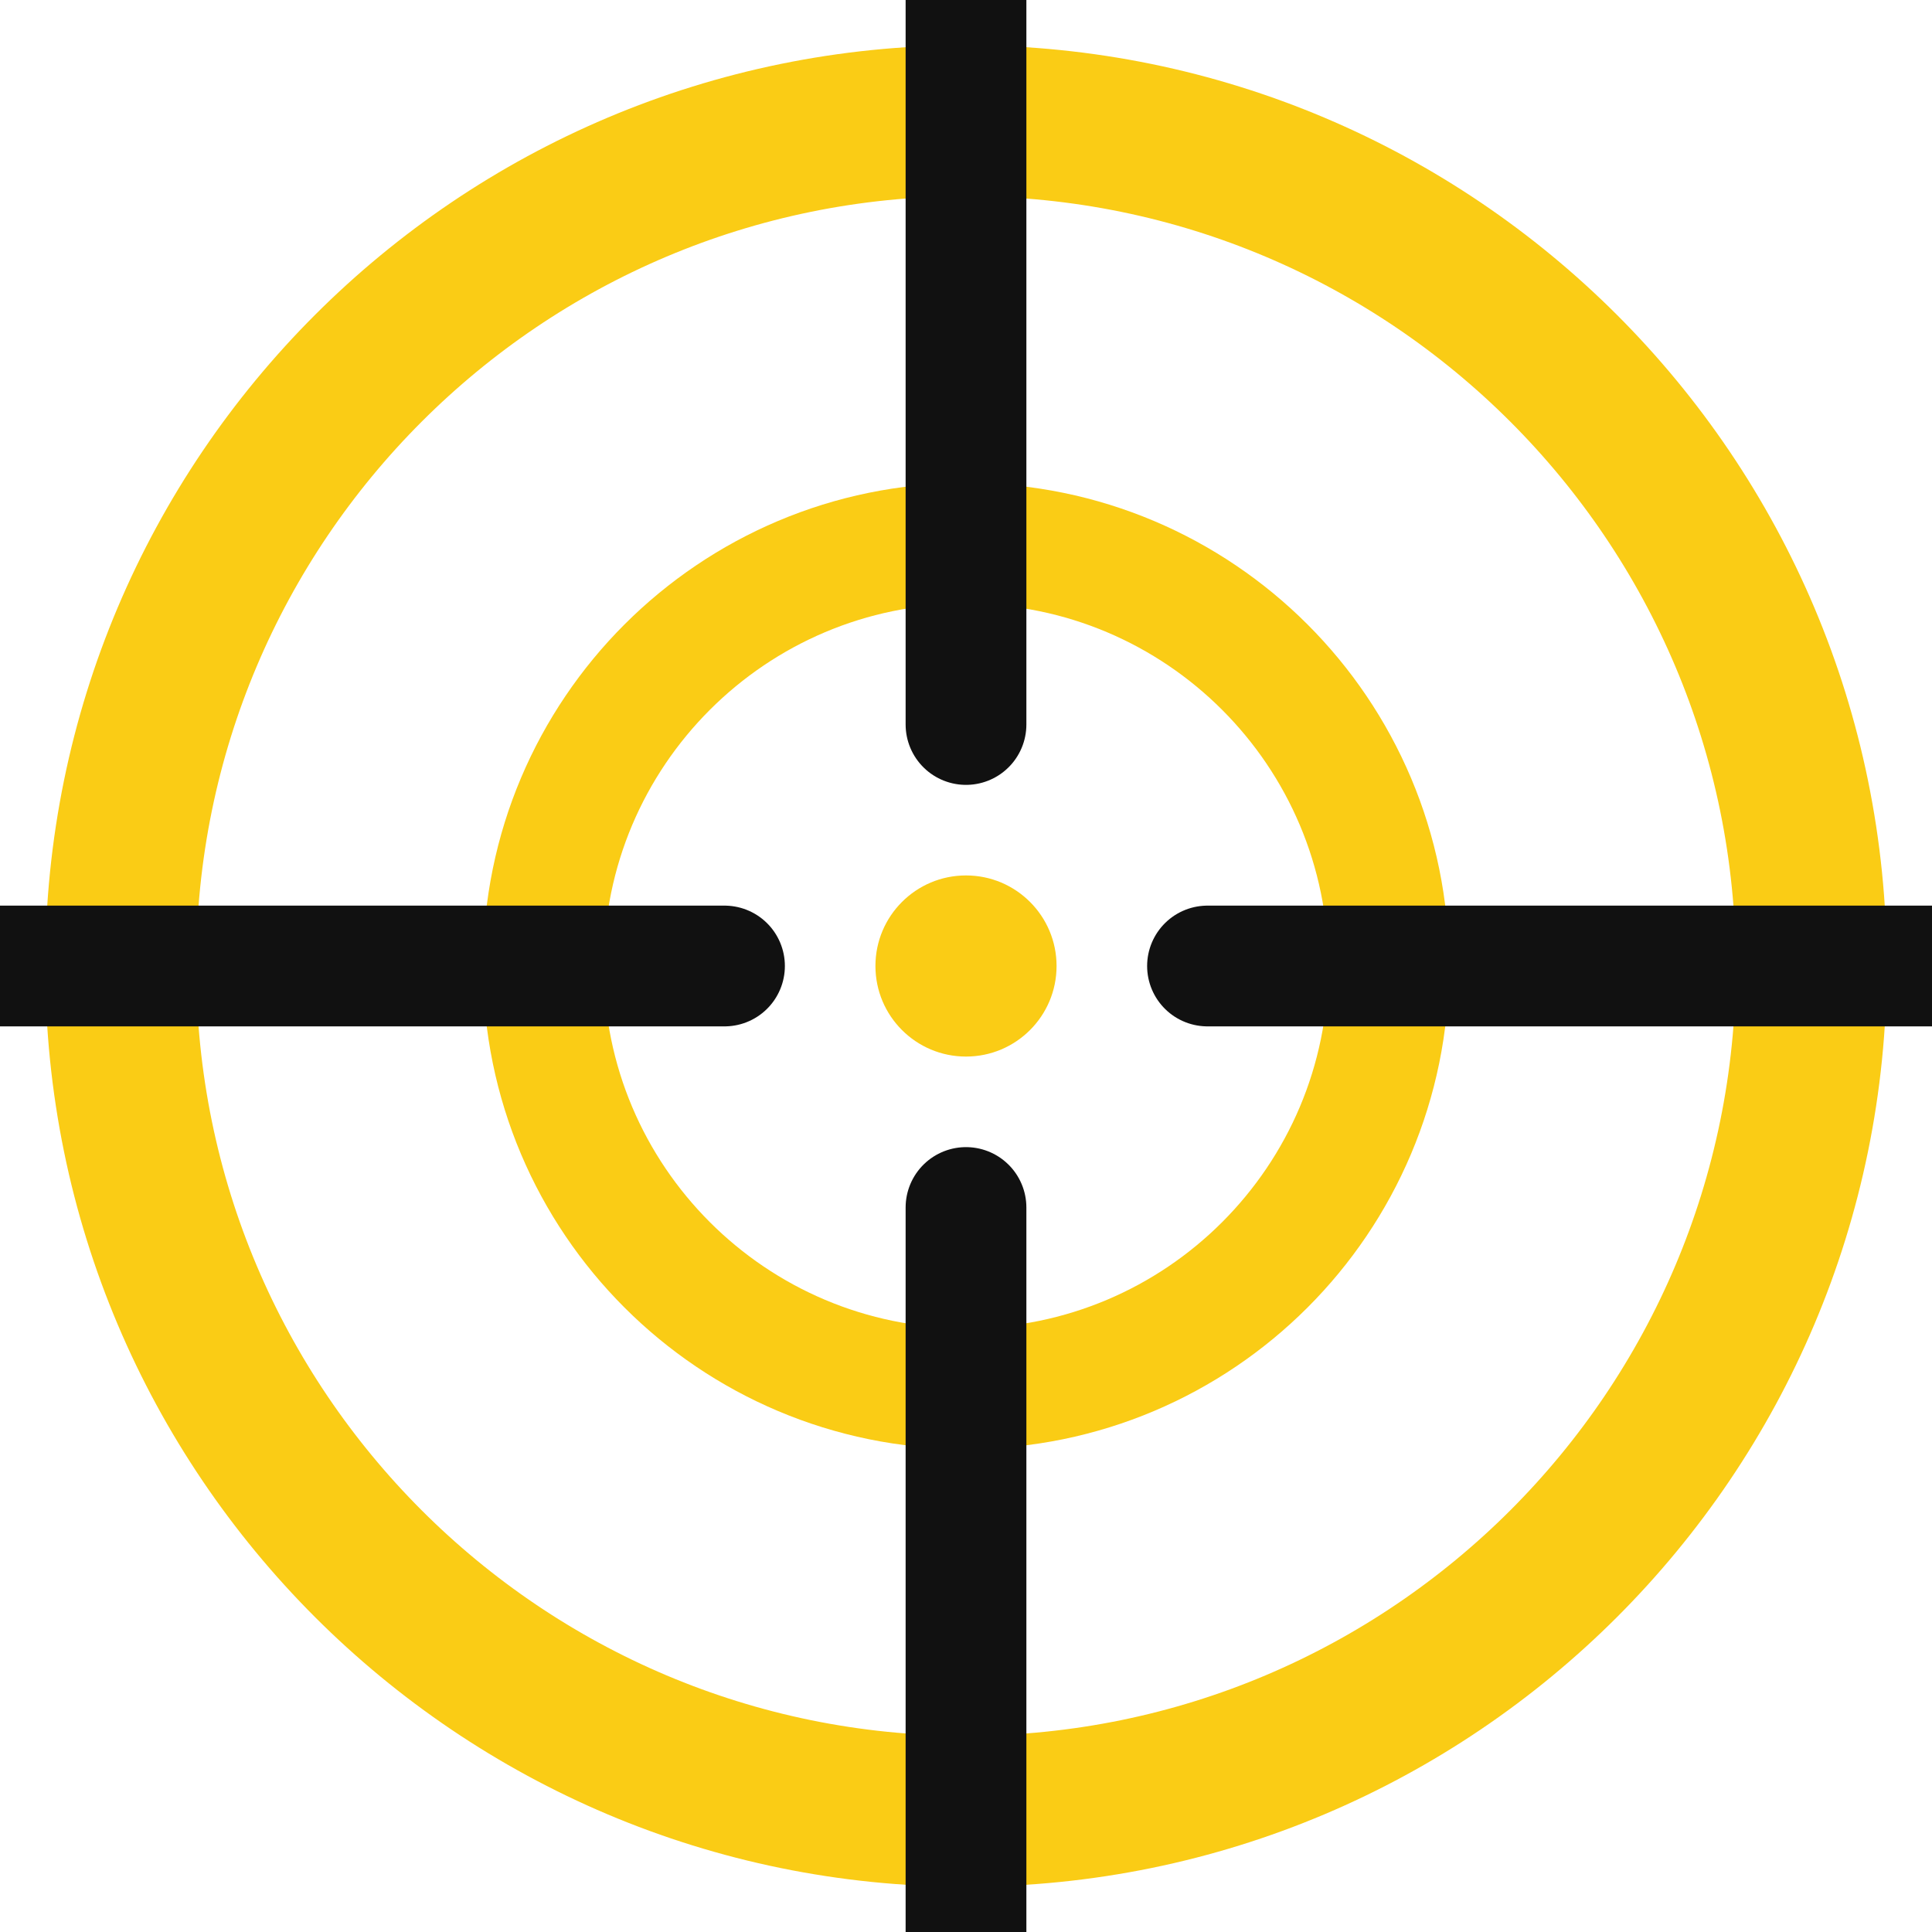
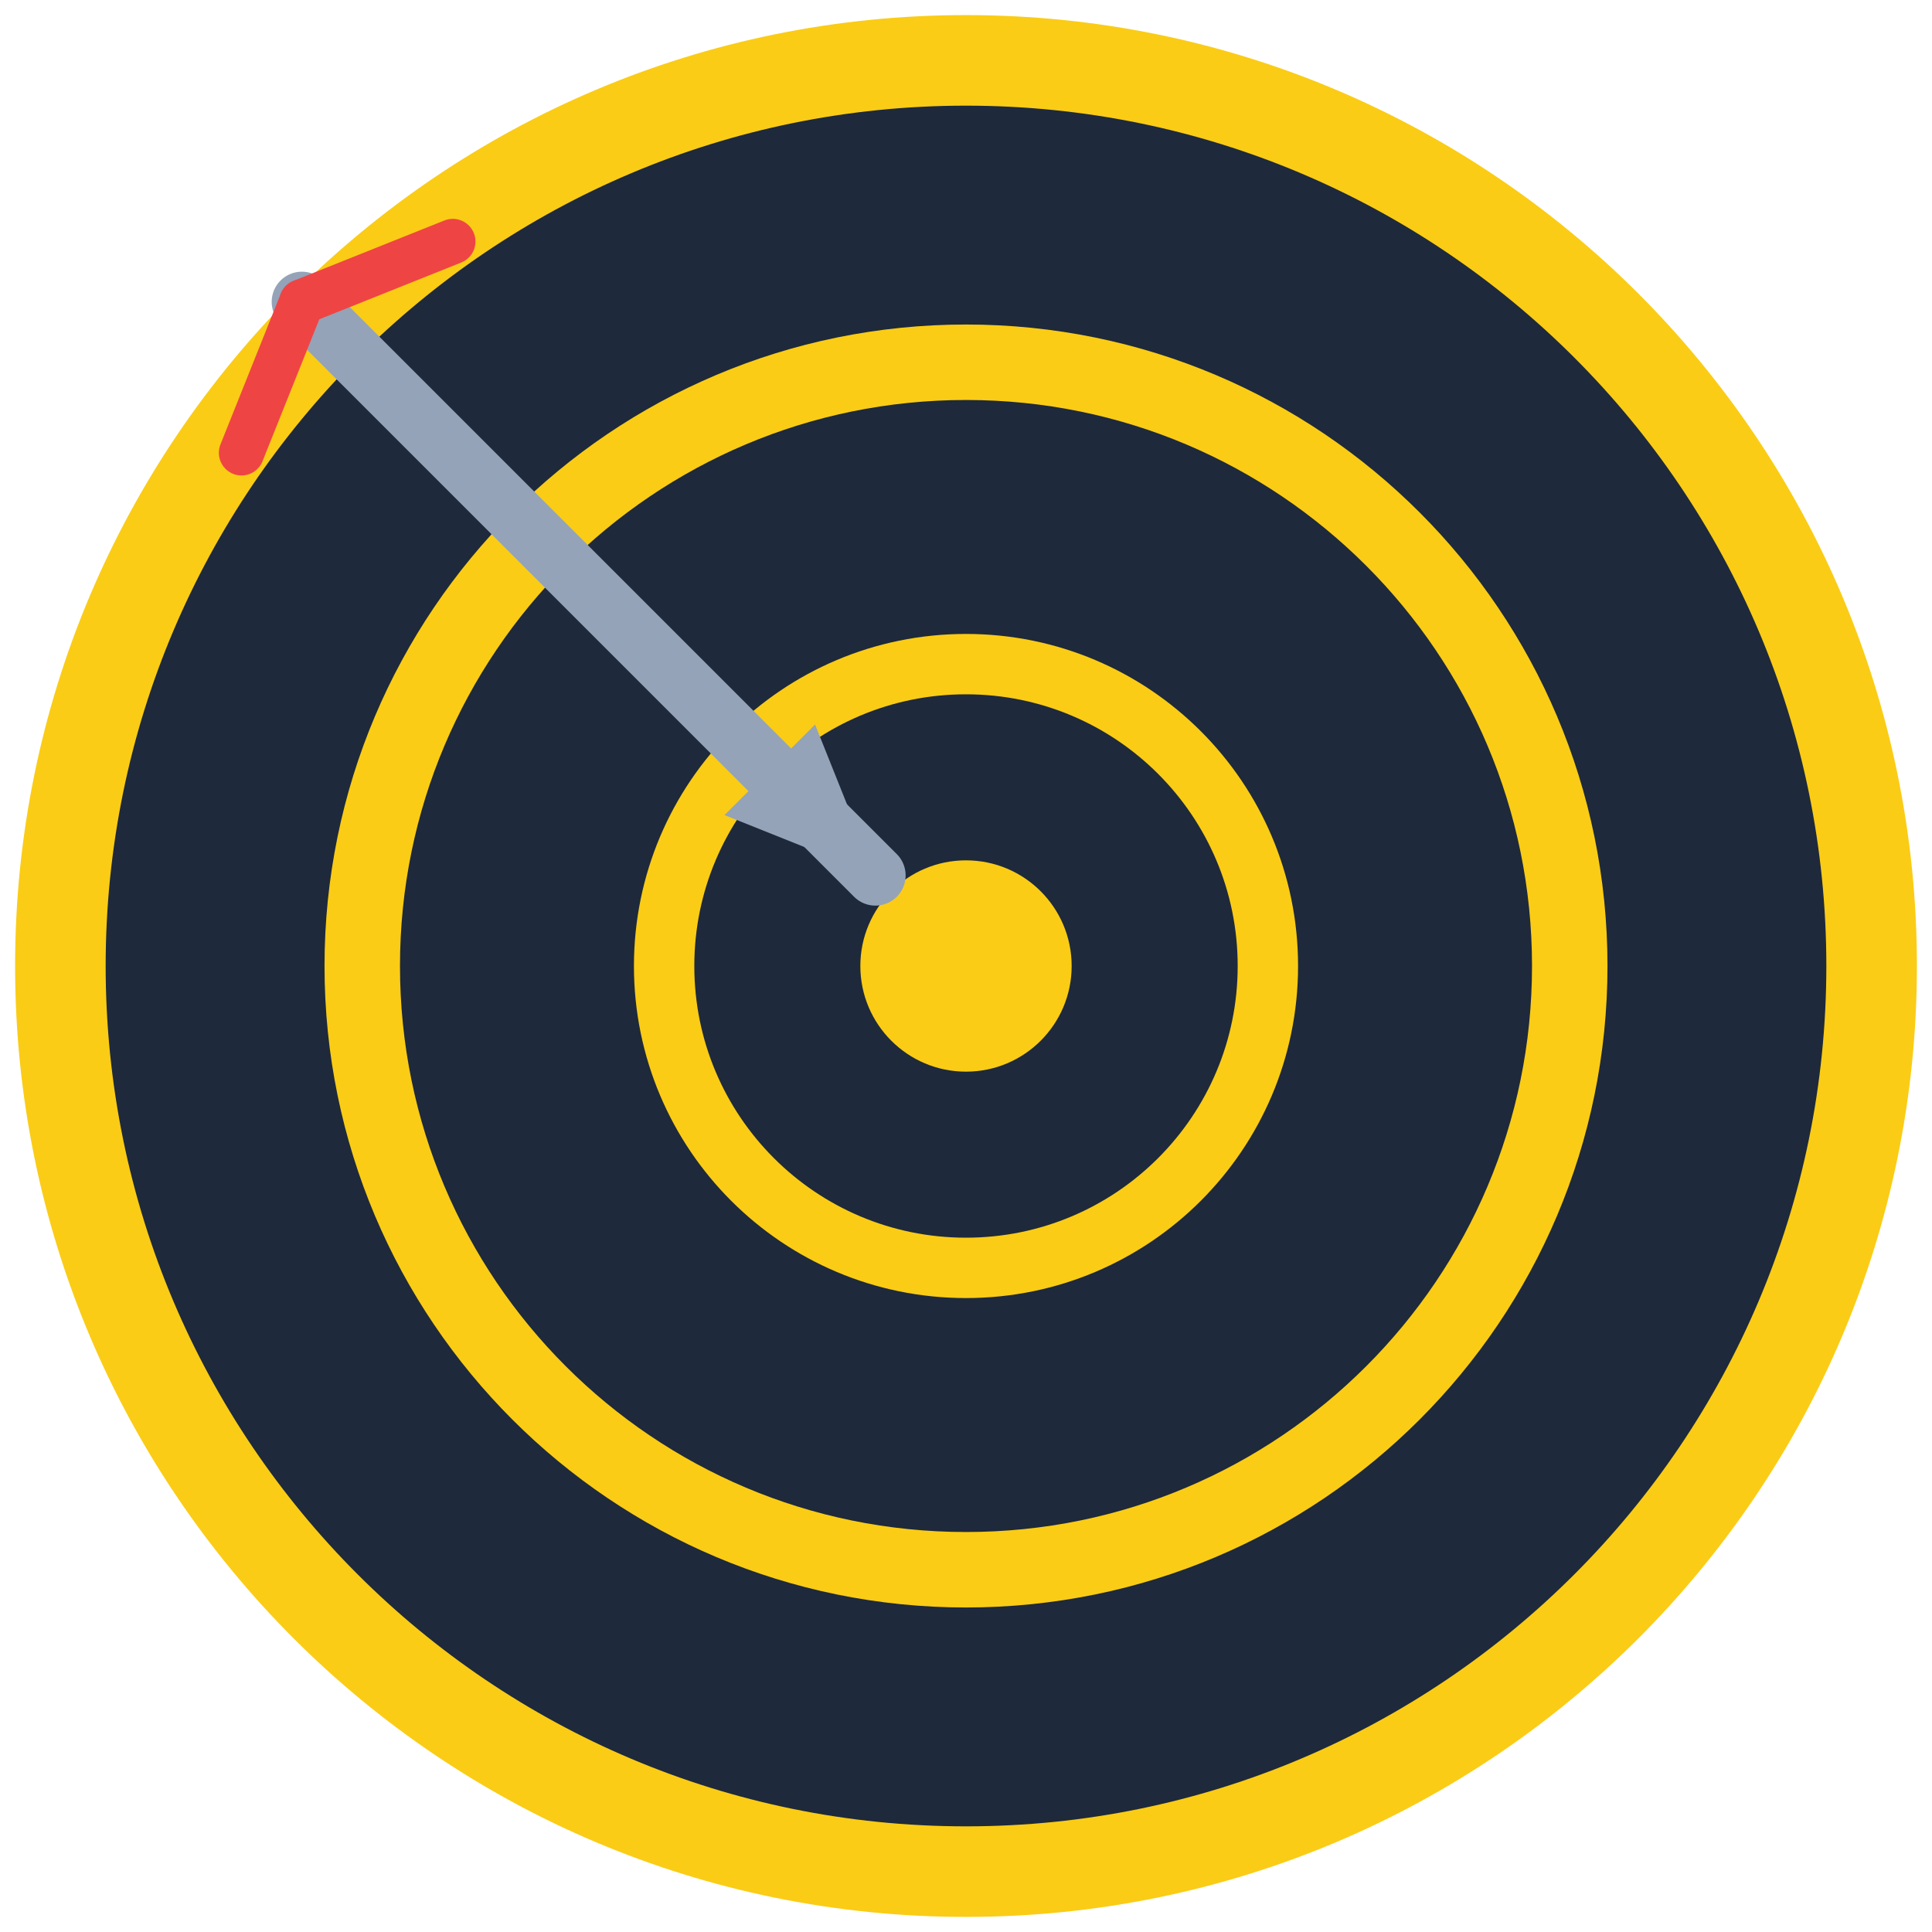
<svg xmlns="http://www.w3.org/2000/svg" viewBox="0 0 64 64">
-   <circle cx="32" cy="32" r="28" fill="none" stroke="#facc15" stroke-width="5" />
-   <circle cx="32" cy="32" r="14" fill="none" stroke="#facc15" stroke-width="4" />
-   <line x1="32" y1="0" x2="32" y2="24" stroke="#111" stroke-width="4" stroke-linecap="round" />
-   <line x1="32" y1="40" x2="32" y2="64" stroke="#111" stroke-width="4" stroke-linecap="round" />
-   <line x1="0" y1="32" x2="24" y2="32" stroke="#111" stroke-width="4" stroke-linecap="round" />
-   <line x1="40" y1="32" x2="64" y2="32" stroke="#111" stroke-width="4" stroke-linecap="round" />
-   <circle cx="32" cy="32" r="3" fill="#facc15" />
+   <circle cx="32" cy="32" r="30" fill="#1e293b" stroke="#facc15" stroke-width="3" />
+   <circle cx="32" cy="32" r="20" fill="none" stroke="#facc15" stroke-width="2.5" />
+   <circle cx="32" cy="32" r="10" fill="none" stroke="#facc15" stroke-width="2" />
+   <circle cx="32" cy="32" r="3.5" fill="#facc15" />
+   <line x1="10" y1="10" x2="29" y2="29" stroke="#94a3b8" stroke-width="2" stroke-linecap="round" />
+   <polygon points="29,29 24,27 27,24" fill="#94a3b8" />
+   <line x1="10" y1="10" x2="15" y2="8" stroke="#ef4444" stroke-width="1.5" stroke-linecap="round" />
+   <line x1="10" y1="10" x2="8" y2="15" stroke="#ef4444" stroke-width="1.5" stroke-linecap="round" />
</svg>
